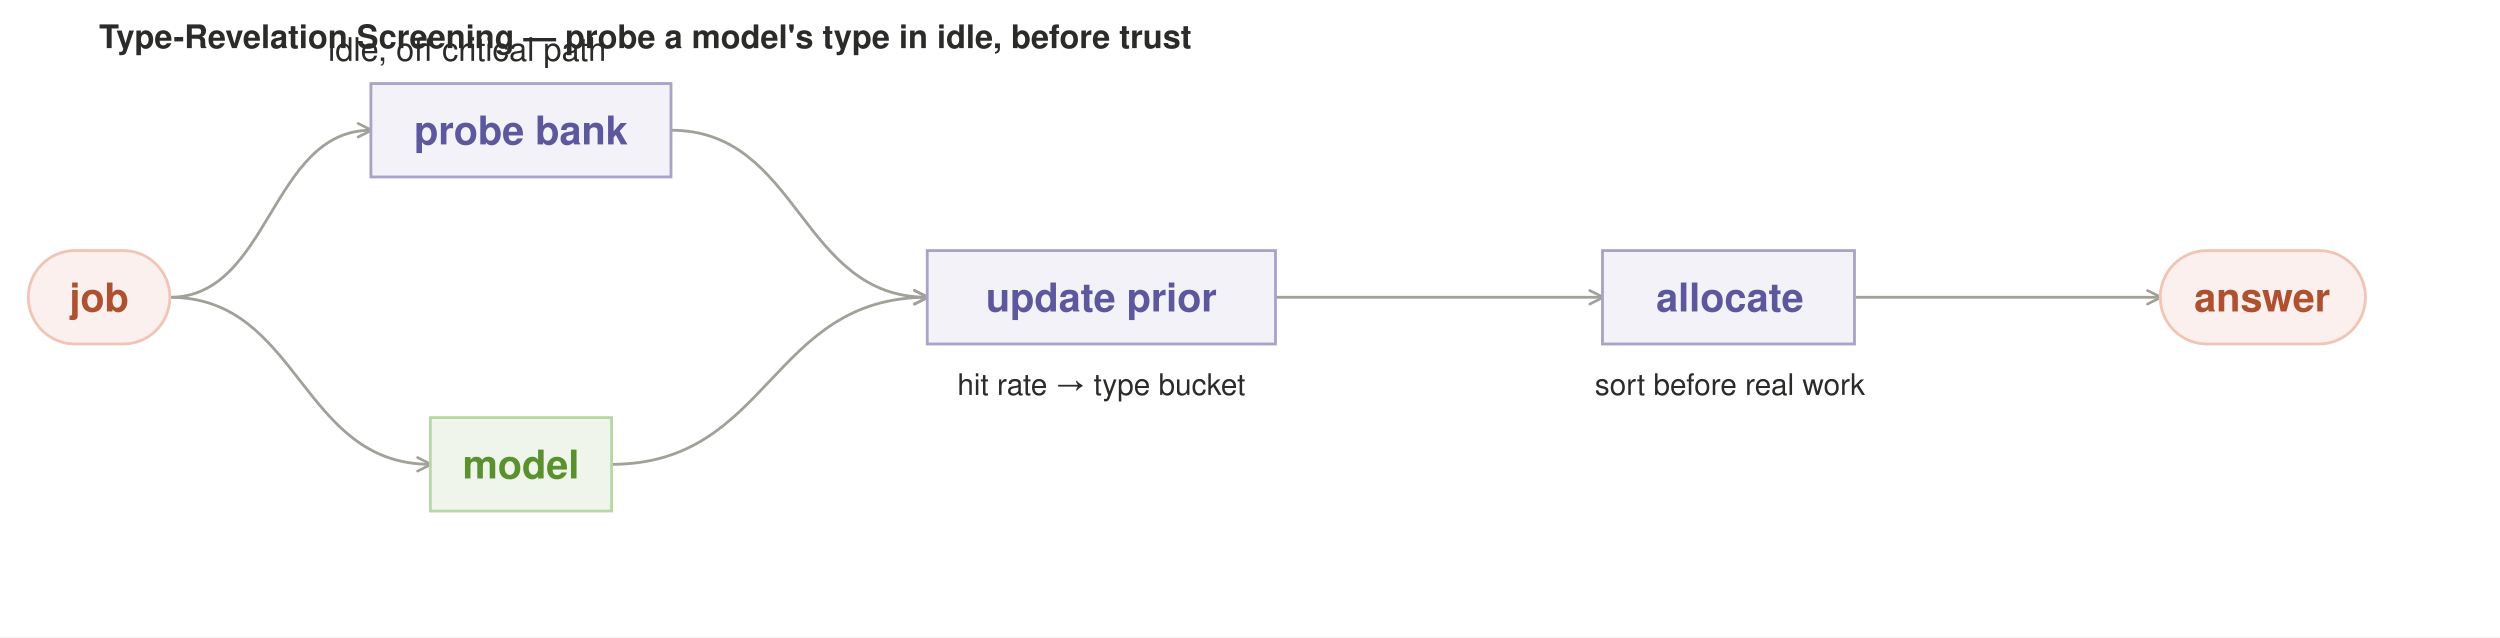
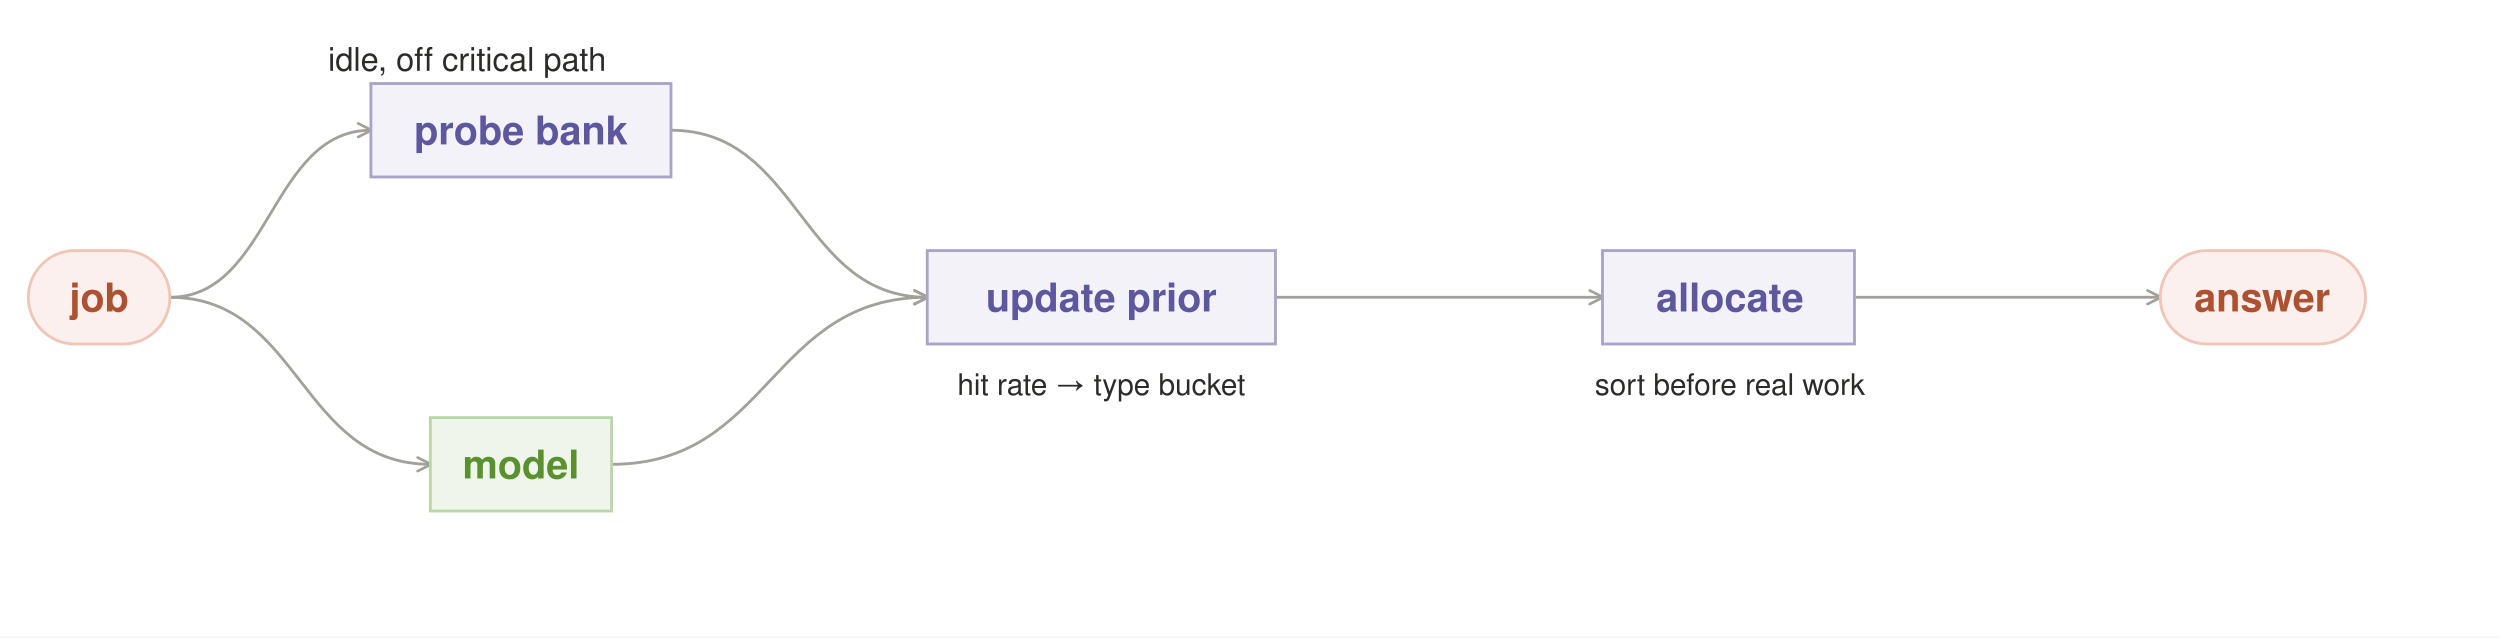
<svg xmlns="http://www.w3.org/2000/svg" viewBox="0 0 1766 450" font-family="Avenir Next, Nunito, Segoe UI, Helvetica, Arial, sans-serif" role="img" aria-labelledby="t">
  <defs>
    <marker id="ha" markerWidth="13.3" markerHeight="13.3" refX="11" refY="7.0" orient="auto" markerUnits="userSpaceOnUse">
      <path d="M2 2.2 L11.5 7.0 L2 11.8" fill="none" stroke="#a1a099" stroke-width="1.9" stroke-linecap="round" stroke-linejoin="round" />
    </marker>
    <marker id="Ha" markerWidth="18.1" markerHeight="18.1" refX="15" refY="9.5" orient="auto" markerUnits="userSpaceOnUse">
      <path d="M2 3.0 L15.6 9.5 L2 16.0" fill="none" stroke="#a1a099" stroke-width="3.0" stroke-linecap="round" stroke-linejoin="round" />
    </marker>
    <marker id="hg" markerWidth="13.3" markerHeight="13.3" refX="11" refY="7.0" orient="auto" markerUnits="userSpaceOnUse">
      <path d="M2 2.2 L11.5 7.0 L2 11.8" fill="none" stroke="#5a912f" stroke-width="1.9" stroke-linecap="round" stroke-linejoin="round" />
    </marker>
    <marker id="Hg" markerWidth="18.1" markerHeight="18.1" refX="15" refY="9.5" orient="auto" markerUnits="userSpaceOnUse">
      <path d="M2 3.0 L15.6 9.5 L2 16.0" fill="none" stroke="#5a912f" stroke-width="3.0" stroke-linecap="round" stroke-linejoin="round" />
    </marker>
    <marker id="hp" markerWidth="13.3" markerHeight="13.3" refX="11" refY="7.0" orient="auto" markerUnits="userSpaceOnUse">
      <path d="M2 2.2 L11.5 7.0 L2 11.8" fill="none" stroke="#5d579d" stroke-width="1.9" stroke-linecap="round" stroke-linejoin="round" />
    </marker>
    <marker id="Hp" markerWidth="18.1" markerHeight="18.1" refX="15" refY="9.5" orient="auto" markerUnits="userSpaceOnUse">
      <path d="M2 3.0 L15.6 9.5 L2 16.0" fill="none" stroke="#5d579d" stroke-width="3.0" stroke-linecap="round" stroke-linejoin="round" />
    </marker>
    <marker id="hc" markerWidth="13.3" markerHeight="13.3" refX="11" refY="7.0" orient="auto" markerUnits="userSpaceOnUse">
      <path d="M2 2.2 L11.5 7.0 L2 11.8" fill="none" stroke="#ad5130" stroke-width="1.9" stroke-linecap="round" stroke-linejoin="round" />
    </marker>
    <marker id="Hc" markerWidth="18.1" markerHeight="18.1" refX="15" refY="9.5" orient="auto" markerUnits="userSpaceOnUse">
      <path d="M2 3.0 L15.6 9.5 L2 16.0" fill="none" stroke="#ad5130" stroke-width="3.0" stroke-linecap="round" stroke-linejoin="round" />
    </marker>
    <marker id="hk" markerWidth="13.3" markerHeight="13.3" refX="11" refY="7.0" orient="auto" markerUnits="userSpaceOnUse">
      <path d="M2 2.2 L11.5 7.0 L2 11.8" fill="none" stroke="#2b2b29" stroke-width="1.9" stroke-linecap="round" stroke-linejoin="round" />
    </marker>
    <marker id="Hk" markerWidth="18.1" markerHeight="18.1" refX="15" refY="9.5" orient="auto" markerUnits="userSpaceOnUse">
      <path d="M2 3.0 L15.6 9.5 L2 16.0" fill="none" stroke="#2b2b29" stroke-width="3.0" stroke-linecap="round" stroke-linejoin="round" />
    </marker>
  </defs>
  <rect width="1766" height="450" fill="#fff" />
-   <text x="70" y="34" text-anchor="start" fill="#2b2b29" font-size="23" font-weight="700">Type-Revelation Screening — probe a model's type in idle, before trust</text>
-   <text x="330" y="43" text-anchor="middle" fill="#2b2b29" font-size="23">idle, off critical path</text>
+   <text x="330" y="50" text-anchor="middle" fill="#2b2b29" font-size="23">idle, off critical path</text>
  <path d="M 120 210 C 191 210, 191 92, 262 92" fill="none" stroke="#a1a099" stroke-width="2" marker-end="url(#ha)" />
  <path d="M 120 210 C 212 210, 212 328, 304 328" fill="none" stroke="#a1a099" stroke-width="2" marker-end="url(#ha)" />
  <path d="M 474 92 C 565 92, 565 210, 655 210" fill="none" stroke="#a1a099" stroke-width="2" marker-end="url(#ha)" />
  <path d="M 432 328 C 544 328, 544 210, 655 210" fill="none" stroke="#a1a099" stroke-width="2" marker-end="url(#ha)" />
  <path d="M 901 210 C 1017 210, 1017 210, 1132 210" fill="none" stroke="#a1a099" stroke-width="2" marker-end="url(#ha)" />
  <path d="M 1311 210 C 1418 210, 1418 210, 1526 210" fill="none" stroke="#a1a099" stroke-width="2" marker-end="url(#ha)" />
  <rect x="20" y="177" width="100" height="66" rx="33" fill="#fbf0ed" stroke="#f0c5b6" stroke-width="2" />
  <text x="70" y="220" text-anchor="middle" fill="#ad5130" font-size="28" font-weight="600">job</text>
  <rect x="262" y="59" width="212" height="66" rx="0" fill="#f3f2f9" stroke="#a9a3c9" stroke-width="2" />
  <text x="368" y="102" text-anchor="middle" fill="#5d579d" font-size="28" font-weight="600">probe bank</text>
  <rect x="304" y="295" width="128" height="66" rx="0" fill="#eff5ea" stroke="#b8d7a6" stroke-width="2" />
  <text x="368" y="338" text-anchor="middle" fill="#5a912f" font-size="28" font-weight="600">model</text>
  <rect x="655" y="177" width="246" height="66" rx="0" fill="#f3f2f9" stroke="#a9a3c9" stroke-width="2" />
  <text x="778" y="220" text-anchor="middle" fill="#5d579d" font-size="28" font-weight="600">update prior</text>
  <text x="778" y="279" text-anchor="middle" fill="#2b2b29" font-size="21">hit rate → type bucket</text>
  <rect x="1132" y="177" width="178" height="66" rx="0" fill="#f3f2f9" stroke="#a9a3c9" stroke-width="2" />
  <text x="1222" y="220" text-anchor="middle" fill="#5d579d" font-size="28" font-weight="600">allocate</text>
  <text x="1222" y="279" text-anchor="middle" fill="#2b2b29" font-size="21">sort before real work</text>
  <rect x="1526" y="177" width="145" height="66" rx="33" fill="#fbf0ed" stroke="#f0c5b6" stroke-width="2" />
  <text x="1598" y="220" text-anchor="middle" fill="#ad5130" font-size="28" font-weight="600">answer</text>
</svg>
